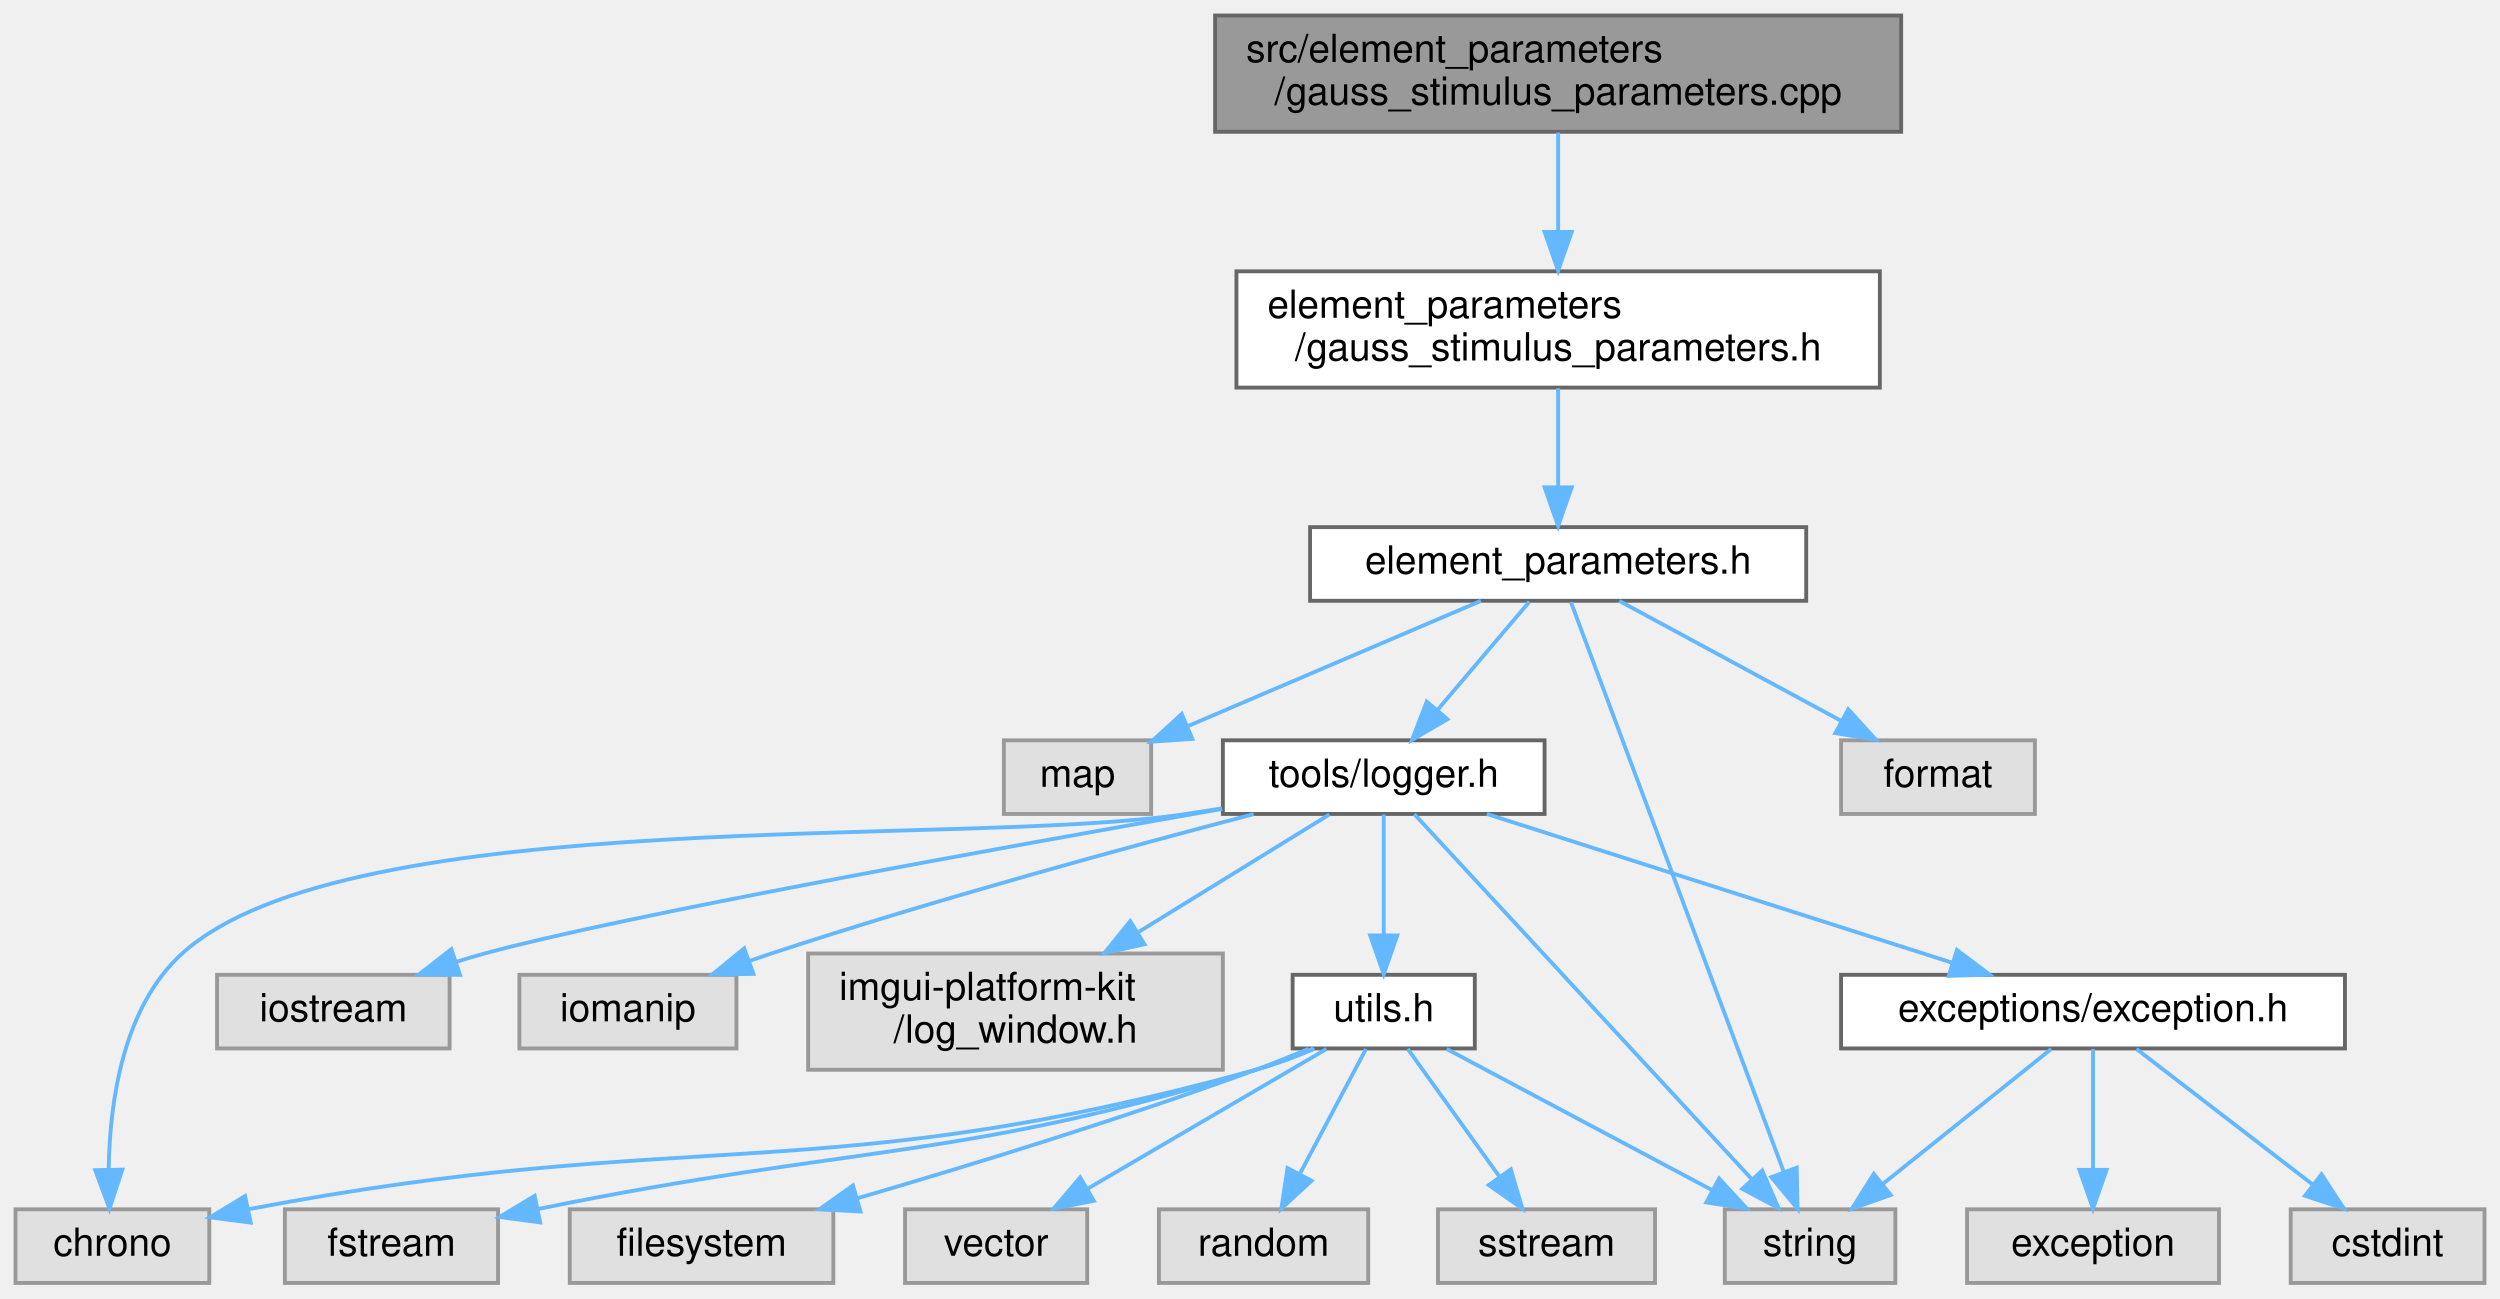
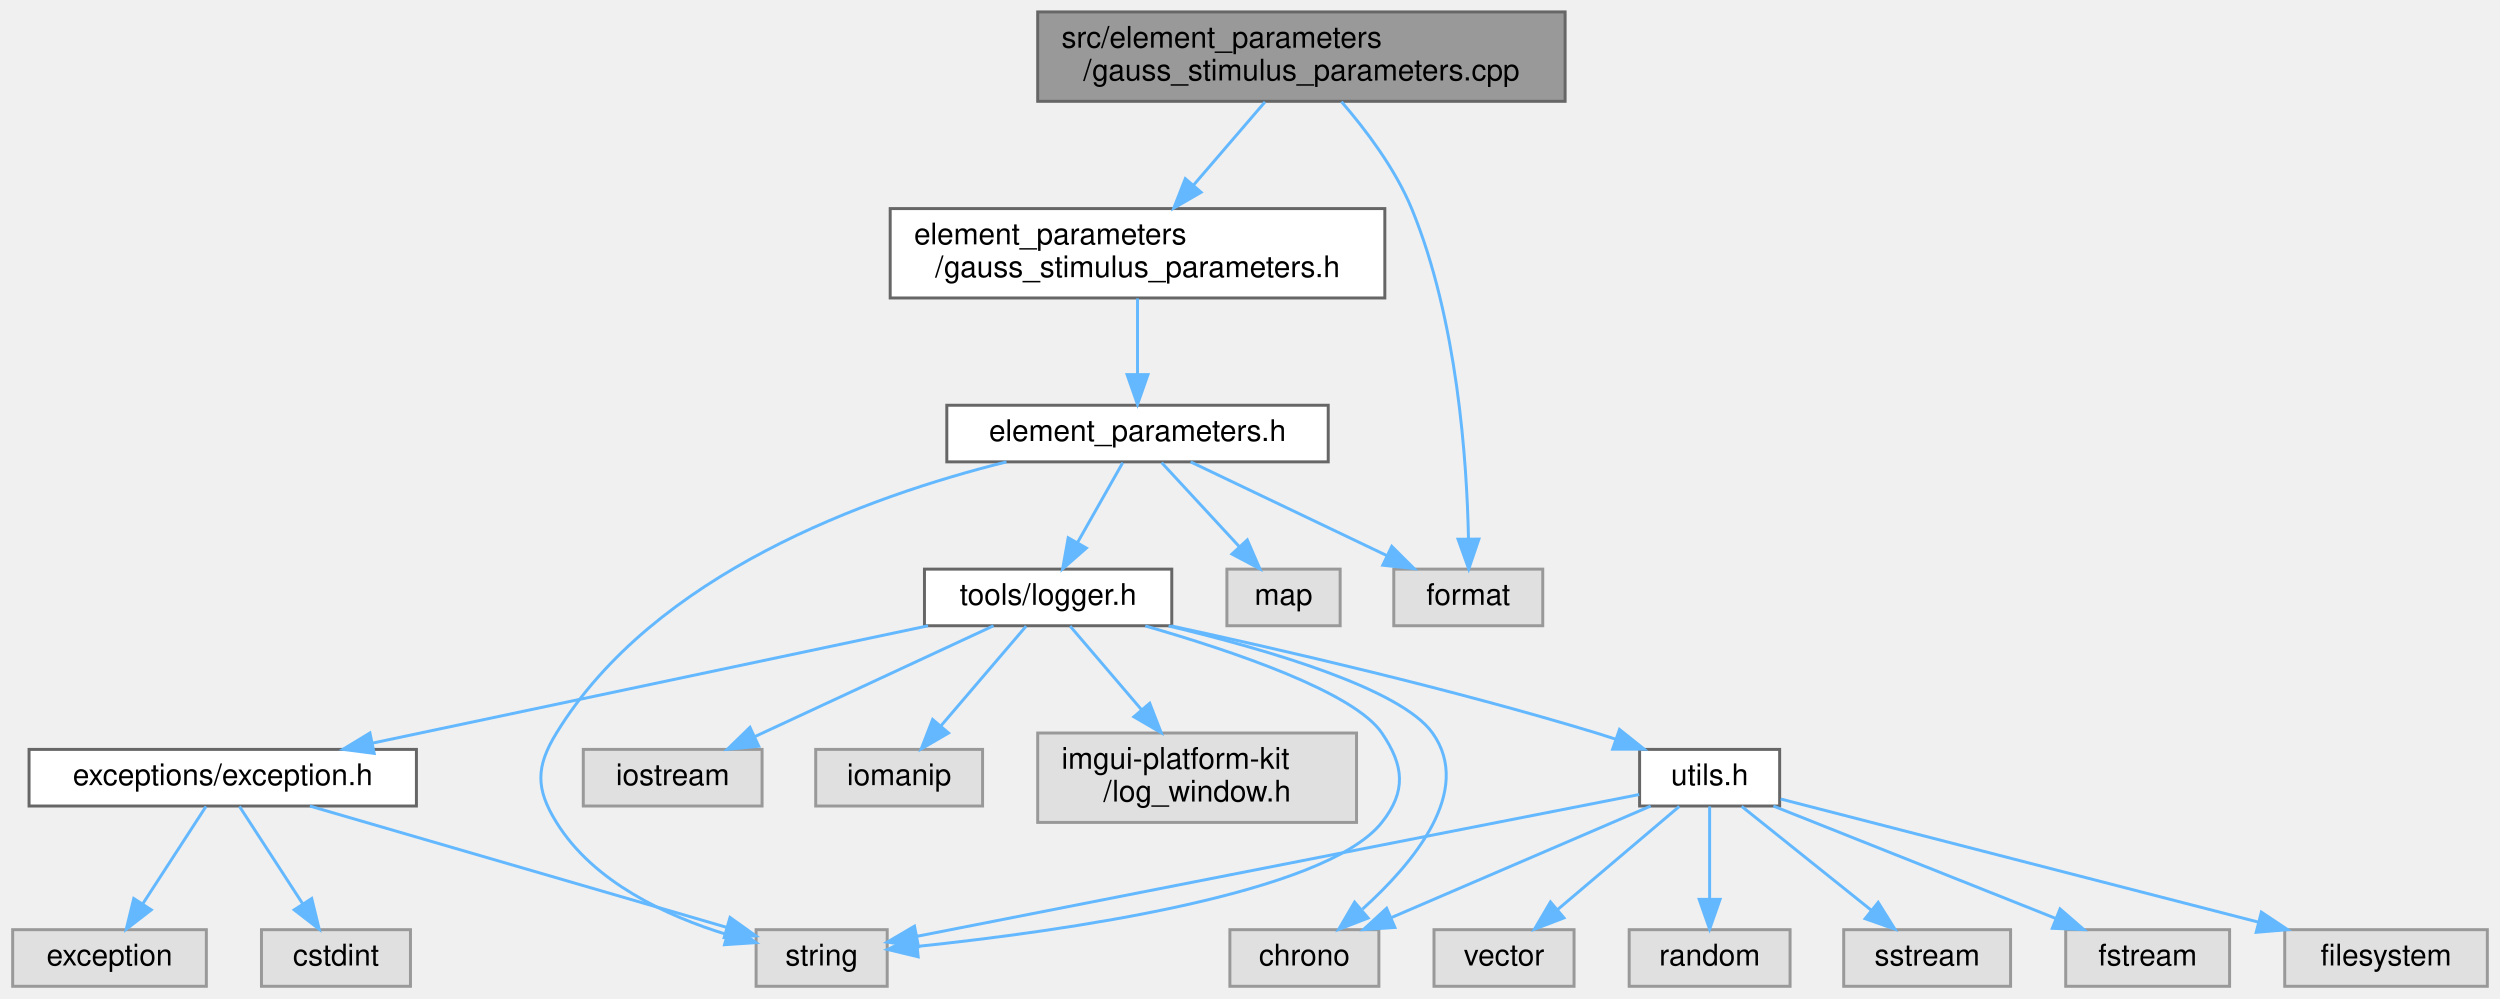
- <svg xmlns="http://www.w3.org/2000/svg" xmlns:xlink="http://www.w3.org/1999/xlink" width="645pt" height="335pt" viewBox="0.00 0.00 645.00 335.00">
+ <svg xmlns="http://www.w3.org/2000/svg" xmlns:xlink="http://www.w3.org/1999/xlink" width="839pt" height="335pt" viewBox="0.00 0.00 838.50 335.00">
  <g id="graph0" class="graph" transform="scale(1 1) rotate(0) translate(4 331)">
    <g id="Node000001" class="node">
      <g id="a_Node000001">
        <a xlink:title=" ">
-           <polygon fill="#999999" stroke="#666666" points="486.5,-327 309.5,-327 309.5,-297 486.5,-297 486.5,-327" />
-           <text text-anchor="start" x="317.5" y="-315" font-family="Helvetica,sans-Serif" font-size="10.00">src/element_parameters</text>
-           <text text-anchor="middle" x="398" y="-304" font-family="Helvetica,sans-Serif" font-size="10.00">/gauss_stimulus_parameters.cpp</text>
+           <polygon fill="#999999" stroke="#666666" points="521,-327 344,-327 344,-297 521,-297 521,-327" />
+           <text text-anchor="start" x="352" y="-315" font-family="Helvetica,sans-Serif" font-size="10.00">src/element_parameters</text>
+           <text text-anchor="middle" x="432.5" y="-304" font-family="Helvetica,sans-Serif" font-size="10.00">/gauss_stimulus_parameters.cpp</text>
        </a>
      </g>
    </g>
    <g id="Node000002" class="node">
      <g id="a_Node000002">
        <a xlink:href="gauss__stimulus__parameters_8h.html" target="_top" xlink:title=" ">
-           <polygon fill="white" stroke="#666666" points="481,-261 315,-261 315,-231 481,-231 481,-261" />
-           <text text-anchor="start" x="323" y="-249" font-family="Helvetica,sans-Serif" font-size="10.00">element_parameters</text>
-           <text text-anchor="middle" x="398" y="-238" font-family="Helvetica,sans-Serif" font-size="10.00">/gauss_stimulus_parameters.h</text>
+           <polygon fill="white" stroke="#666666" points="460.5,-261 294.5,-261 294.5,-231 460.5,-231 460.5,-261" />
+           <text text-anchor="start" x="302.5" y="-249" font-family="Helvetica,sans-Serif" font-size="10.00">element_parameters</text>
+           <text text-anchor="middle" x="377.5" y="-238" font-family="Helvetica,sans-Serif" font-size="10.00">/gauss_stimulus_parameters.h</text>
        </a>
      </g>
    </g>
    <g id="edge1_Node000001_Node000002" class="edge">
      <g id="a_edge1_Node000001_Node000002">
        <a xlink:title=" ">
-           <path fill="none" stroke="#63b8ff" d="M398,-296.8C398,-289.34 398,-279.99 398,-271.41" />
-           <polygon fill="#63b8ff" stroke="#63b8ff" points="401.5,-271.16 398,-261.16 394.5,-271.16 401.5,-271.16" />
+           <path fill="none" stroke="#63b8ff" d="M420.29,-296.8C413.24,-288.59 404.23,-278.1 396.29,-268.87" />
+           <polygon fill="#63b8ff" stroke="#63b8ff" points="398.84,-266.47 389.67,-261.16 393.54,-271.03 398.84,-266.47" />
+         </a>
+       </g>
+     </g>
+     <g id="Node000006" class="node">
+       <g id="a_Node000006">
+         <a xlink:title=" ">
+           <polygon fill="#e0e0e0" stroke="#999999" points="513.5,-140 463.5,-140 463.5,-121 513.5,-121 513.5,-140" />
+           <text text-anchor="middle" x="488.5" y="-128" font-family="Helvetica,sans-Serif" font-size="10.00">format</text>
+         </a>
+       </g>
+     </g>
+     <g id="edge24_Node000001_Node000006" class="edge">
+       <g id="a_edge24_Node000001_Node000006">
+         <a xlink:title=" ">
+           <path fill="none" stroke="#63b8ff" d="M445.94,-296.87C454.1,-287.45 463.98,-274.38 469.5,-261 484.83,-223.84 488.05,-176.2 488.57,-150.31" />
+           <polygon fill="#63b8ff" stroke="#63b8ff" points="492.07,-150.08 488.66,-140.05 485.07,-150.03 492.07,-150.08" />
        </a>
      </g>
    </g>
    <g id="Node000003" class="node">
      <g id="a_Node000003">
        <a xlink:href="element__parameters_8h.html" target="_top" xlink:title=" ">
-           <polygon fill="white" stroke="#666666" points="462,-195 334,-195 334,-176 462,-176 462,-195" />
-           <text text-anchor="middle" x="398" y="-183" font-family="Helvetica,sans-Serif" font-size="10.00">element_parameters.h</text>
+           <polygon fill="white" stroke="#666666" points="441.5,-195 313.5,-195 313.5,-176 441.5,-176 441.5,-195" />
+           <text text-anchor="middle" x="377.5" y="-183" font-family="Helvetica,sans-Serif" font-size="10.00">element_parameters.h</text>
        </a>
      </g>
    </g>
    <g id="edge2_Node000002_Node000003" class="edge">
      <g id="a_edge2_Node000002_Node000003">
        <a xlink:title=" ">
-           <path fill="none" stroke="#63b8ff" d="M398,-230.84C398,-223.21 398,-213.7 398,-205.45" />
-           <polygon fill="#63b8ff" stroke="#63b8ff" points="401.5,-205.27 398,-195.27 394.5,-205.27 401.5,-205.27" />
+           <path fill="none" stroke="#63b8ff" d="M377.5,-230.84C377.5,-223.21 377.5,-213.7 377.5,-205.45" />
+           <polygon fill="#63b8ff" stroke="#63b8ff" points="381,-205.27 377.5,-195.27 374,-205.27 381,-205.27" />
        </a>
      </g>
    </g>
    <g id="Node000004" class="node">
      <g id="a_Node000004">
        <a xlink:title=" ">
-           <polygon fill="#e0e0e0" stroke="#999999" points="293,-140 255,-140 255,-121 293,-121 293,-140" />
-           <text text-anchor="middle" x="274" y="-128" font-family="Helvetica,sans-Serif" font-size="10.00">map</text>
+           <polygon fill="#e0e0e0" stroke="#999999" points="445.5,-140 407.5,-140 407.5,-121 445.5,-121 445.5,-140" />
+           <text text-anchor="middle" x="426.5" y="-128" font-family="Helvetica,sans-Serif" font-size="10.00">map</text>
        </a>
      </g>
    </g>
    <g id="edge3_Node000003_Node000004" class="edge">
      <g id="a_edge3_Node000003_Node000004">
        <a xlink:title=" ">
-           <path fill="none" stroke="#63b8ff" d="M378.08,-175.98C357.59,-167.23 325.5,-153.51 302.36,-143.62" />
-           <polygon fill="#63b8ff" stroke="#63b8ff" points="303.63,-140.36 293.06,-139.65 300.88,-146.79 303.63,-140.36" />
+           <path fill="none" stroke="#63b8ff" d="M385.59,-175.75C392.66,-168.11 403.09,-156.82 411.65,-147.56" />
+           <polygon fill="#63b8ff" stroke="#63b8ff" points="414.34,-149.81 418.56,-140.09 409.2,-145.06 414.34,-149.81" />
        </a>
      </g>
    </g>
    <g id="Node000005" class="node">
      <g id="a_Node000005">
        <a xlink:title=" ">
-           <polygon fill="#e0e0e0" stroke="#999999" points="485,-19 441,-19 441,0 485,0 485,-19" />
-           <text text-anchor="middle" x="463" y="-7" font-family="Helvetica,sans-Serif" font-size="10.00">string</text>
+           <polygon fill="#e0e0e0" stroke="#999999" points="293.5,-19 249.5,-19 249.5,0 293.5,0 293.5,-19" />
+           <text text-anchor="middle" x="271.5" y="-7" font-family="Helvetica,sans-Serif" font-size="10.00">string</text>
        </a>
      </g>
    </g>
    <g id="edge4_Node000003_Node000005" class="edge">
      <g id="a_edge4_Node000003_Node000005">
        <a xlink:title=" ">
-           <path fill="none" stroke="#63b8ff" d="M401.31,-175.63C411.48,-148.4 442.41,-65.61 456.22,-28.65" />
-           <polygon fill="#63b8ff" stroke="#63b8ff" points="459.55,-29.74 459.77,-19.14 452.99,-27.29 459.55,-29.74" />
-         </a>
-       </g>
-     </g>
-     <g id="Node000006" class="node">
-       <g id="a_Node000006">
-         <a xlink:title=" ">
-           <polygon fill="#e0e0e0" stroke="#999999" points="521,-140 471,-140 471,-121 521,-121 521,-140" />
-           <text text-anchor="middle" x="496" y="-128" font-family="Helvetica,sans-Serif" font-size="10.00">format</text>
+           <path fill="none" stroke="#63b8ff" d="M333.51,-175.99C286.79,-164.35 215.25,-138.48 182.5,-85 175.54,-73.63 175.49,-66.34 182.5,-55 194.93,-34.89 219.51,-23.56 239.7,-17.37" />
+           <polygon fill="#63b8ff" stroke="#63b8ff" points="240.77,-20.71 249.47,-14.66 238.9,-13.96 240.77,-20.71" />
        </a>
      </g>
    </g>
    <g id="edge5_Node000003_Node000006" class="edge">
      <g id="a_edge5_Node000003_Node000006">
        <a xlink:title=" ">
-           <path fill="none" stroke="#63b8ff" d="M413.75,-175.98C429.23,-167.61 453.09,-154.7 471.14,-144.95" />
-           <polygon fill="#63b8ff" stroke="#63b8ff" points="472.84,-148.01 479.97,-140.17 469.51,-141.85 472.84,-148.01" />
+           <path fill="none" stroke="#63b8ff" d="M395.33,-175.98C413.11,-167.5 440.65,-154.35 461.18,-144.54" />
+           <polygon fill="#63b8ff" stroke="#63b8ff" points="462.83,-147.64 470.34,-140.17 459.81,-141.32 462.83,-147.64" />
        </a>
      </g>
    </g>
    <g id="Node000007" class="node">
      <g id="a_Node000007">
        <a xlink:href="logger_8h.html" target="_top" xlink:title=" ">
-           <polygon fill="white" stroke="#666666" points="394.5,-140 311.5,-140 311.5,-121 394.5,-121 394.5,-140" />
-           <text text-anchor="middle" x="353" y="-128" font-family="Helvetica,sans-Serif" font-size="10.00">tools/logger.h</text>
+           <polygon fill="white" stroke="#666666" points="389,-140 306,-140 306,-121 389,-121 389,-140" />
+           <text text-anchor="middle" x="347.5" y="-128" font-family="Helvetica,sans-Serif" font-size="10.00">tools/logger.h</text>
        </a>
      </g>
    </g>
    <g id="edge6_Node000003_Node000007" class="edge">
      <g id="a_edge6_Node000003_Node000007">
        <a xlink:title=" ">
-           <path fill="none" stroke="#63b8ff" d="M390.57,-175.75C384.15,-168.18 374.69,-157.05 366.88,-147.84" />
-           <polygon fill="#63b8ff" stroke="#63b8ff" points="369.43,-145.45 360.29,-140.09 364.1,-149.98 369.43,-145.45" />
+           <path fill="none" stroke="#63b8ff" d="M372.55,-175.75C368.44,-168.49 362.47,-157.95 357.4,-148.98" />
+           <polygon fill="#63b8ff" stroke="#63b8ff" points="360.33,-147.07 352.36,-140.09 354.24,-150.52 360.33,-147.07" />
        </a>
      </g>
    </g>
    <g id="edge8_Node000007_Node000005" class="edge">
      <g id="a_edge8_Node000007_Node000005">
        <a xlink:title=" ">
-           <path fill="none" stroke="#63b8ff" d="M360.91,-120.94C379.14,-101.23 424.33,-52.34 448,-26.73" />
-           <polygon fill="#63b8ff" stroke="#63b8ff" points="450.65,-29.02 454.86,-19.3 445.51,-24.27 450.65,-29.02" />
+           <path fill="none" stroke="#63b8ff" d="M380.09,-120.94C409.73,-112.42 450.22,-98.68 459.5,-85 466.99,-73.97 467.77,-65.46 459.5,-55 440.41,-30.86 352.06,-18.46 303.57,-13.38" />
+           <polygon fill="#63b8ff" stroke="#63b8ff" points="303.89,-9.89 293.59,-12.37 303.19,-16.85 303.89,-9.89" />
        </a>
      </g>
    </g>
    <g id="Node000008" class="node">
      <g id="a_Node000008">
        <a xlink:title=" ">
-           <polygon fill="#e0e0e0" stroke="#999999" points="112,-79.5 52,-79.5 52,-60.5 112,-60.5 112,-79.5" />
-           <text text-anchor="middle" x="82" y="-67.5" font-family="Helvetica,sans-Serif" font-size="10.00">iostream</text>
+           <polygon fill="#e0e0e0" stroke="#999999" points="251.5,-79.5 191.5,-79.5 191.5,-60.5 251.5,-60.5 251.5,-79.5" />
+           <text text-anchor="middle" x="221.5" y="-67.5" font-family="Helvetica,sans-Serif" font-size="10.00">iostream</text>
        </a>
      </g>
    </g>
    <g id="edge7_Node000007_Node000008" class="edge">
      <g id="a_edge7_Node000007_Node000008">
        <a xlink:title=" ">
-           <path fill="none" stroke="#63b8ff" d="M311.32,-122.31C254.62,-112.38 156.21,-94.63 121,-85 118.57,-84.34 116.08,-83.59 113.58,-82.8" />
-           <polygon fill="#63b8ff" stroke="#63b8ff" points="114.68,-79.48 104.08,-79.6 112.44,-86.11 114.68,-79.48" />
+           <path fill="none" stroke="#63b8ff" d="M329.18,-120.99C308.09,-111.2 273.24,-95.02 248.92,-83.73" />
+           <polygon fill="#63b8ff" stroke="#63b8ff" points="250.39,-80.55 239.84,-79.52 247.44,-86.9 250.39,-80.55" />
        </a>
      </g>
    </g>
    <g id="Node000009" class="node">
      <g id="a_Node000009">
        <a xlink:title=" ">
-           <polygon fill="#e0e0e0" stroke="#999999" points="50,-19 0,-19 0,0 50,0 50,-19" />
-           <text text-anchor="middle" x="25" y="-7" font-family="Helvetica,sans-Serif" font-size="10.00">chrono</text>
+           <polygon fill="#e0e0e0" stroke="#999999" points="458.5,-19 408.5,-19 408.5,0 458.5,0 458.5,-19" />
+           <text text-anchor="middle" x="433.5" y="-7" font-family="Helvetica,sans-Serif" font-size="10.00">chrono</text>
        </a>
      </g>
    </g>
    <g id="edge9_Node000007_Node000009" class="edge">
      <g id="a_edge9_Node000007_Node000009">
        <a xlink:title=" ">
-           <path fill="none" stroke="#63b8ff" d="M311.27,-122.45C308.13,-121.95 305.02,-121.46 302,-121 244.56,-112.22 86.07,-124.01 43,-85 27.69,-71.14 24.33,-46.71 24.05,-29.61" />
-           <polygon fill="#63b8ff" stroke="#63b8ff" points="27.56,-29.23 24.25,-19.17 20.56,-29.1 27.56,-29.23" />
+           <path fill="none" stroke="#63b8ff" d="M387.9,-120.93C421.67,-112.86 465.95,-99.81 476.5,-85 490.36,-65.56 470.15,-41.35 453.01,-25.91" />
+           <polygon fill="#63b8ff" stroke="#63b8ff" points="454.89,-22.91 445,-19.09 450.35,-28.24 454.89,-22.91" />
        </a>
      </g>
    </g>
    <g id="Node000010" class="node">
      <g id="a_Node000010">
        <a xlink:title=" ">
-           <polygon fill="#e0e0e0" stroke="#999999" points="186,-79.5 130,-79.5 130,-60.5 186,-60.5 186,-79.5" />
-           <text text-anchor="middle" x="158" y="-67.5" font-family="Helvetica,sans-Serif" font-size="10.00">iomanip</text>
+           <polygon fill="#e0e0e0" stroke="#999999" points="325.5,-79.5 269.5,-79.5 269.5,-60.5 325.5,-60.5 325.5,-79.5" />
+           <text text-anchor="middle" x="297.5" y="-67.5" font-family="Helvetica,sans-Serif" font-size="10.00">iomanip</text>
        </a>
      </g>
    </g>
    <g id="edge10_Node000007_Node000010" class="edge">
      <g id="a_edge10_Node000007_Node000010">
        <a xlink:title=" ">
-           <path fill="none" stroke="#63b8ff" d="M319.45,-120.96C287.29,-112.56 237.5,-98.99 195,-85 193.14,-84.39 191.24,-83.74 189.32,-83.07" />
-           <polygon fill="#63b8ff" stroke="#63b8ff" points="190.39,-79.73 179.8,-79.61 188,-86.31 190.39,-79.73" />
+           <path fill="none" stroke="#63b8ff" d="M340.12,-120.87C332.59,-112.05 320.71,-98.16 311.41,-87.27" />
+           <polygon fill="#63b8ff" stroke="#63b8ff" points="314.07,-85 304.91,-79.67 308.74,-89.54 314.07,-85" />
        </a>
      </g>
    </g>
    <g id="Node000011" class="node">
      <g id="a_Node000011">
        <a xlink:title=" ">
-           <polygon fill="#e0e0e0" stroke="#999999" points="311.5,-85 204.5,-85 204.5,-55 311.5,-55 311.5,-85" />
-           <text text-anchor="start" x="212.5" y="-73" font-family="Helvetica,sans-Serif" font-size="10.00">imgui-platform-kit</text>
-           <text text-anchor="middle" x="258" y="-62" font-family="Helvetica,sans-Serif" font-size="10.00">/log_window.h</text>
+           <polygon fill="#e0e0e0" stroke="#999999" points="451,-85 344,-85 344,-55 451,-55 451,-85" />
+           <text text-anchor="start" x="352" y="-73" font-family="Helvetica,sans-Serif" font-size="10.00">imgui-platform-kit</text>
+           <text text-anchor="middle" x="397.5" y="-62" font-family="Helvetica,sans-Serif" font-size="10.00">/log_window.h</text>
        </a>
      </g>
    </g>
    <g id="edge11_Node000007_Node000011" class="edge">
      <g id="a_edge11_Node000007_Node000011">
        <a xlink:title=" ">
-           <path fill="none" stroke="#63b8ff" d="M338.98,-120.87C326.09,-112.93 306.51,-100.87 289.83,-90.6" />
-           <polygon fill="#63b8ff" stroke="#63b8ff" points="291.27,-87.38 280.92,-85.11 287.6,-93.34 291.27,-87.38" />
+           <path fill="none" stroke="#63b8ff" d="M354.88,-120.87C361.16,-113.52 370.46,-102.63 378.77,-92.91" />
+           <polygon fill="#63b8ff" stroke="#63b8ff" points="381.6,-94.99 385.44,-85.11 376.28,-90.44 381.6,-94.99" />
        </a>
      </g>
    </g>
    <g id="Node000012" class="node">
      <g id="a_Node000012">
        <a xlink:href="exception_8h.html" target="_top" xlink:title=" ">
-           <polygon fill="white" stroke="#666666" points="601,-79.5 471,-79.5 471,-60.5 601,-60.5 601,-79.5" />
-           <text text-anchor="middle" x="536" y="-67.5" font-family="Helvetica,sans-Serif" font-size="10.00">exceptions/exception.h</text>
+           <polygon fill="white" stroke="#666666" points="135.5,-79.5 5.5,-79.5 5.5,-60.5 135.5,-60.5 135.5,-79.5" />
+           <text text-anchor="middle" x="70.5" y="-67.5" font-family="Helvetica,sans-Serif" font-size="10.00">exceptions/exception.h</text>
        </a>
      </g>
    </g>
    <g id="edge12_Node000007_Node000012" class="edge">
      <g id="a_edge12_Node000007_Node000012">
        <a xlink:title=" ">
-           <path fill="none" stroke="#63b8ff" d="M379.61,-120.99C411.19,-110.9 464.01,-94.01 499.42,-82.69" />
-           <polygon fill="#63b8ff" stroke="#63b8ff" points="500.9,-85.9 509.36,-79.52 498.77,-79.23 500.9,-85.9" />
+           <path fill="none" stroke="#63b8ff" d="M307.22,-120.99C257.88,-110.57 174.29,-92.92 120.78,-81.62" />
+           <polygon fill="#63b8ff" stroke="#63b8ff" points="121.33,-78.16 110.83,-79.52 119.89,-85.01 121.33,-78.16" />
        </a>
      </g>
    </g>
    <g id="Node000015" class="node">
      <g id="a_Node000015">
        <a xlink:href="utils_8h.html" target="_top" xlink:title=" ">
-           <polygon fill="white" stroke="#666666" points="376.5,-79.5 329.5,-79.5 329.5,-60.5 376.5,-60.5 376.5,-79.5" />
-           <text text-anchor="middle" x="353" y="-67.5" font-family="Helvetica,sans-Serif" font-size="10.00">utils.h</text>
+           <polygon fill="white" stroke="#666666" points="593,-79.5 546,-79.5 546,-60.5 593,-60.5 593,-79.5" />
+           <text text-anchor="middle" x="569.5" y="-67.5" font-family="Helvetica,sans-Serif" font-size="10.00">utils.h</text>
        </a>
      </g>
    </g>
    <g id="edge16_Node000007_Node000015" class="edge">
      <g id="a_edge16_Node000007_Node000015">
        <a xlink:title=" ">
-           <path fill="none" stroke="#63b8ff" d="M353,-120.87C353,-112.75 353,-100.31 353,-89.89" />
-           <polygon fill="#63b8ff" stroke="#63b8ff" points="356.5,-89.67 353,-79.67 349.5,-89.67 356.5,-89.67" />
+           <path fill="none" stroke="#63b8ff" d="M388.79,-120.95C426.33,-112.84 483.08,-99.72 531.5,-85 533.63,-84.35 535.82,-83.65 538.01,-82.92" />
+           <polygon fill="#63b8ff" stroke="#63b8ff" points="539.26,-86.19 547.54,-79.58 536.95,-79.58 539.26,-86.19" />
        </a>
      </g>
    </g>
    <g id="edge15_Node000012_Node000005" class="edge">
      <g id="a_edge15_Node000012_Node000005">
        <a xlink:title=" ">
-           <path fill="none" stroke="#63b8ff" d="M525.23,-60.37C513.8,-51.21 495.52,-36.56 481.72,-25.51" />
-           <polygon fill="#63b8ff" stroke="#63b8ff" points="483.81,-22.69 473.82,-19.17 479.43,-28.15 483.81,-22.69" />
+           <path fill="none" stroke="#63b8ff" d="M99.73,-60.49C137.01,-49.64 201.25,-30.95 239.72,-19.75" />
+           <polygon fill="#63b8ff" stroke="#63b8ff" points="240.75,-23.1 249.37,-16.94 238.79,-16.37 240.75,-23.1" />
        </a>
      </g>
    </g>
    <g id="Node000013" class="node">
      <g id="a_Node000013">
        <a xlink:title=" ">
-           <polygon fill="#e0e0e0" stroke="#999999" points="637,-19 587,-19 587,0 637,0 637,-19" />
-           <text text-anchor="middle" x="612" y="-7" font-family="Helvetica,sans-Serif" font-size="10.00">cstdint</text>
+           <polygon fill="#e0e0e0" stroke="#999999" points="133.5,-19 83.5,-19 83.5,0 133.5,0 133.5,-19" />
+           <text text-anchor="middle" x="108.5" y="-7" font-family="Helvetica,sans-Serif" font-size="10.00">cstdint</text>
        </a>
      </g>
    </g>
    <g id="edge13_Node000012_Node000013" class="edge">
      <g id="a_edge13_Node000012_Node000013">
        <a xlink:title=" ">
-           <path fill="none" stroke="#63b8ff" d="M547.21,-60.37C559.11,-51.21 578.14,-36.56 592.51,-25.51" />
-           <polygon fill="#63b8ff" stroke="#63b8ff" points="594.95,-28.04 600.74,-19.17 590.68,-22.49 594.95,-28.04" />
+           <path fill="none" stroke="#63b8ff" d="M76.11,-60.37C81.66,-51.81 90.33,-38.47 97.3,-27.74" />
+           <polygon fill="#63b8ff" stroke="#63b8ff" points="100.36,-29.46 102.87,-19.17 94.49,-25.65 100.36,-29.46" />
        </a>
      </g>
    </g>
    <g id="Node000014" class="node">
      <g id="a_Node000014">
        <a xlink:title=" ">
-           <polygon fill="#e0e0e0" stroke="#999999" points="568.5,-19 503.5,-19 503.5,0 568.5,0 568.5,-19" />
-           <text text-anchor="middle" x="536" y="-7" font-family="Helvetica,sans-Serif" font-size="10.00">exception</text>
+           <polygon fill="#e0e0e0" stroke="#999999" points="65,-19 0,-19 0,0 65,0 65,-19" />
+           <text text-anchor="middle" x="32.5" y="-7" font-family="Helvetica,sans-Serif" font-size="10.00">exception</text>
        </a>
      </g>
    </g>
    <g id="edge14_Node000012_Node000014" class="edge">
      <g id="a_edge14_Node000012_Node000014">
        <a xlink:title=" ">
-           <path fill="none" stroke="#63b8ff" d="M536,-60.37C536,-52.25 536,-39.81 536,-29.39" />
-           <polygon fill="#63b8ff" stroke="#63b8ff" points="539.5,-29.17 536,-19.17 532.5,-29.17 539.5,-29.17" />
+           <path fill="none" stroke="#63b8ff" d="M64.89,-60.37C59.34,-51.81 50.67,-38.47 43.7,-27.74" />
+           <polygon fill="#63b8ff" stroke="#63b8ff" points="46.51,-25.65 38.13,-19.17 40.64,-29.46 46.51,-25.65" />
        </a>
      </g>
    </g>
    <g id="edge17_Node000015_Node000005" class="edge">
      <g id="a_edge17_Node000015_Node000005">
        <a xlink:title=" ">
-           <path fill="none" stroke="#63b8ff" d="M369.23,-60.37C387.27,-50.78 416.62,-35.17 437.68,-23.97" />
-           <polygon fill="#63b8ff" stroke="#63b8ff" points="439.52,-26.95 446.7,-19.17 436.23,-20.77 439.52,-26.95" />
+           <path fill="none" stroke="#63b8ff" d="M545.87,-64.36C492.75,-53.93 363.88,-28.64 303.59,-16.8" />
+           <polygon fill="#63b8ff" stroke="#63b8ff" points="303.99,-13.31 293.51,-14.82 302.65,-20.18 303.99,-13.31" />
        </a>
      </g>
    </g>
    <g id="edge22_Node000015_Node000009" class="edge">
      <g id="a_edge22_Node000015_Node000009">
        <a xlink:title=" ">
-           <path fill="none" stroke="#63b8ff" d="M335.15,-60.42C330.32,-58.38 325.04,-56.39 320,-55 207.55,-23.95 174.6,-40.79 60,-19 59.9,-18.98 59.8,-18.96 59.7,-18.94" />
-           <polygon fill="#63b8ff" stroke="#63b8ff" points="60.68,-15.57 50.17,-16.93 59.23,-22.42 60.68,-15.57" />
+           <path fill="none" stroke="#63b8ff" d="M549.72,-60.49C526.86,-50.66 489.01,-34.38 462.74,-23.08" />
+           <polygon fill="#63b8ff" stroke="#63b8ff" points="463.87,-19.75 453.3,-19.02 461.1,-26.18 463.87,-19.75" />
        </a>
      </g>
    </g>
    <g id="Node000016" class="node">
      <g id="a_Node000016">
        <a xlink:title=" ">
-           <polygon fill="#e0e0e0" stroke="#999999" points="276.5,-19 229.5,-19 229.5,0 276.5,0 276.5,-19" />
-           <text text-anchor="middle" x="253" y="-7" font-family="Helvetica,sans-Serif" font-size="10.00">vector</text>
+           <polygon fill="#e0e0e0" stroke="#999999" points="524,-19 477,-19 477,0 524,0 524,-19" />
+           <text text-anchor="middle" x="500.5" y="-7" font-family="Helvetica,sans-Serif" font-size="10.00">vector</text>
        </a>
      </g>
    </g>
    <g id="edge18_Node000015_Node000016" class="edge">
      <g id="a_edge18_Node000015_Node000016">
        <a xlink:title=" ">
-           <path fill="none" stroke="#63b8ff" d="M338.24,-60.37C322,-50.86 295.65,-35.45 276.54,-24.27" />
-           <polygon fill="#63b8ff" stroke="#63b8ff" points="278.21,-21.2 267.82,-19.17 274.68,-27.24 278.21,-21.2" />
+           <path fill="none" stroke="#63b8ff" d="M559.32,-60.37C548.62,-51.3 531.56,-36.84 518.57,-25.82" />
+           <polygon fill="#63b8ff" stroke="#63b8ff" points="520.61,-22.96 510.72,-19.17 516.09,-28.3 520.61,-22.96" />
        </a>
      </g>
    </g>
    <g id="Node000017" class="node">
      <g id="a_Node000017">
        <a xlink:title=" ">
-           <polygon fill="#e0e0e0" stroke="#999999" points="349,-19 295,-19 295,0 349,0 349,-19" />
-           <text text-anchor="middle" x="322" y="-7" font-family="Helvetica,sans-Serif" font-size="10.00">random</text>
+           <polygon fill="#e0e0e0" stroke="#999999" points="596.5,-19 542.5,-19 542.5,0 596.5,0 596.5,-19" />
+           <text text-anchor="middle" x="569.5" y="-7" font-family="Helvetica,sans-Serif" font-size="10.00">random</text>
        </a>
      </g>
    </g>
    <g id="edge19_Node000015_Node000017" class="edge">
      <g id="a_edge19_Node000015_Node000017">
        <a xlink:title=" ">
-           <path fill="none" stroke="#63b8ff" d="M348.43,-60.37C343.94,-51.9 336.97,-38.74 331.31,-28.07" />
-           <polygon fill="#63b8ff" stroke="#63b8ff" points="334.37,-26.36 326.59,-19.17 328.18,-29.64 334.37,-26.36" />
+           <path fill="none" stroke="#63b8ff" d="M569.5,-60.37C569.5,-52.25 569.5,-39.81 569.5,-29.39" />
+           <polygon fill="#63b8ff" stroke="#63b8ff" points="573,-29.17 569.5,-19.17 566,-29.17 573,-29.17" />
        </a>
      </g>
    </g>
    <g id="Node000018" class="node">
      <g id="a_Node000018">
        <a xlink:title=" ">
-           <polygon fill="#e0e0e0" stroke="#999999" points="423,-19 367,-19 367,0 423,0 423,-19" />
-           <text text-anchor="middle" x="395" y="-7" font-family="Helvetica,sans-Serif" font-size="10.00">sstream</text>
+           <polygon fill="#e0e0e0" stroke="#999999" points="670.5,-19 614.5,-19 614.5,0 670.5,0 670.5,-19" />
+           <text text-anchor="middle" x="642.5" y="-7" font-family="Helvetica,sans-Serif" font-size="10.00">sstream</text>
        </a>
      </g>
    </g>
    <g id="edge20_Node000015_Node000018" class="edge">
      <g id="a_edge20_Node000015_Node000018">
        <a xlink:title=" ">
-           <path fill="none" stroke="#63b8ff" d="M359.2,-60.37C365.4,-51.73 375.11,-38.2 382.86,-27.42" />
-           <polygon fill="#63b8ff" stroke="#63b8ff" points="385.79,-29.33 388.78,-19.17 380.1,-25.25 385.79,-29.33" />
+           <path fill="none" stroke="#63b8ff" d="M580.27,-60.37C591.7,-51.21 609.98,-36.56 623.78,-25.51" />
+           <polygon fill="#63b8ff" stroke="#63b8ff" points="626.07,-28.15 631.68,-19.17 621.69,-22.69 626.07,-28.15" />
        </a>
      </g>
    </g>
    <g id="Node000019" class="node">
      <g id="a_Node000019">
        <a xlink:title=" ">
-           <polygon fill="#e0e0e0" stroke="#999999" points="124.5,-19 69.5,-19 69.5,0 124.5,0 124.5,-19" />
-           <text text-anchor="middle" x="97" y="-7" font-family="Helvetica,sans-Serif" font-size="10.00">fstream</text>
+           <polygon fill="#e0e0e0" stroke="#999999" points="744,-19 689,-19 689,0 744,0 744,-19" />
+           <text text-anchor="middle" x="716.5" y="-7" font-family="Helvetica,sans-Serif" font-size="10.00">fstream</text>
        </a>
      </g>
    </g>
    <g id="edge21_Node000015_Node000019" class="edge">
      <g id="a_edge21_Node000015_Node000019">
        <a xlink:title=" ">
-           <path fill="none" stroke="#63b8ff" d="M334.75,-60.45C330.02,-58.46 324.88,-56.49 320,-55 242.45,-31.33 218.17,-36.03 134.77,-19.07" />
-           <polygon fill="#63b8ff" stroke="#63b8ff" points="135.36,-15.62 124.86,-17.01 133.94,-22.47 135.36,-15.62" />
+           <path fill="none" stroke="#63b8ff" d="M590.88,-60.49C615.81,-50.57 657.22,-34.09 685.64,-22.78" />
+           <polygon fill="#63b8ff" stroke="#63b8ff" points="687.1,-25.97 695.1,-19.02 684.51,-19.46 687.1,-25.97" />
        </a>
      </g>
    </g>
    <g id="Node000020" class="node">
      <g id="a_Node000020">
        <a xlink:title=" ">
-           <polygon fill="#e0e0e0" stroke="#999999" points="211,-19 143,-19 143,0 211,0 211,-19" />
-           <text text-anchor="middle" x="177" y="-7" font-family="Helvetica,sans-Serif" font-size="10.00">filesystem</text>
+           <polygon fill="#e0e0e0" stroke="#999999" points="830.5,-19 762.5,-19 762.5,0 830.5,0 830.5,-19" />
+           <text text-anchor="middle" x="796.5" y="-7" font-family="Helvetica,sans-Serif" font-size="10.00">filesystem</text>
        </a>
      </g>
    </g>
    <g id="edge23_Node000015_Node000020" class="edge">
      <g id="a_edge23_Node000015_Node000020">
        <a xlink:title=" ">
-           <path fill="none" stroke="#63b8ff" d="M333.58,-60.38C329.15,-58.52 324.44,-56.63 320,-55 285.72,-42.43 246.01,-30.26 217.15,-21.83" />
-           <polygon fill="#63b8ff" stroke="#63b8ff" points="218,-18.43 207.42,-19.01 216.05,-25.16 218,-18.43" />
+           <path fill="none" stroke="#63b8ff" d="M593.36,-62.85C631.41,-53.05 706.35,-33.73 753.8,-21.5" />
+           <polygon fill="#63b8ff" stroke="#63b8ff" points="754.67,-24.89 763.48,-19.01 752.93,-18.12 754.67,-24.89" />
        </a>
      </g>
    </g>
  </g>
</svg>
